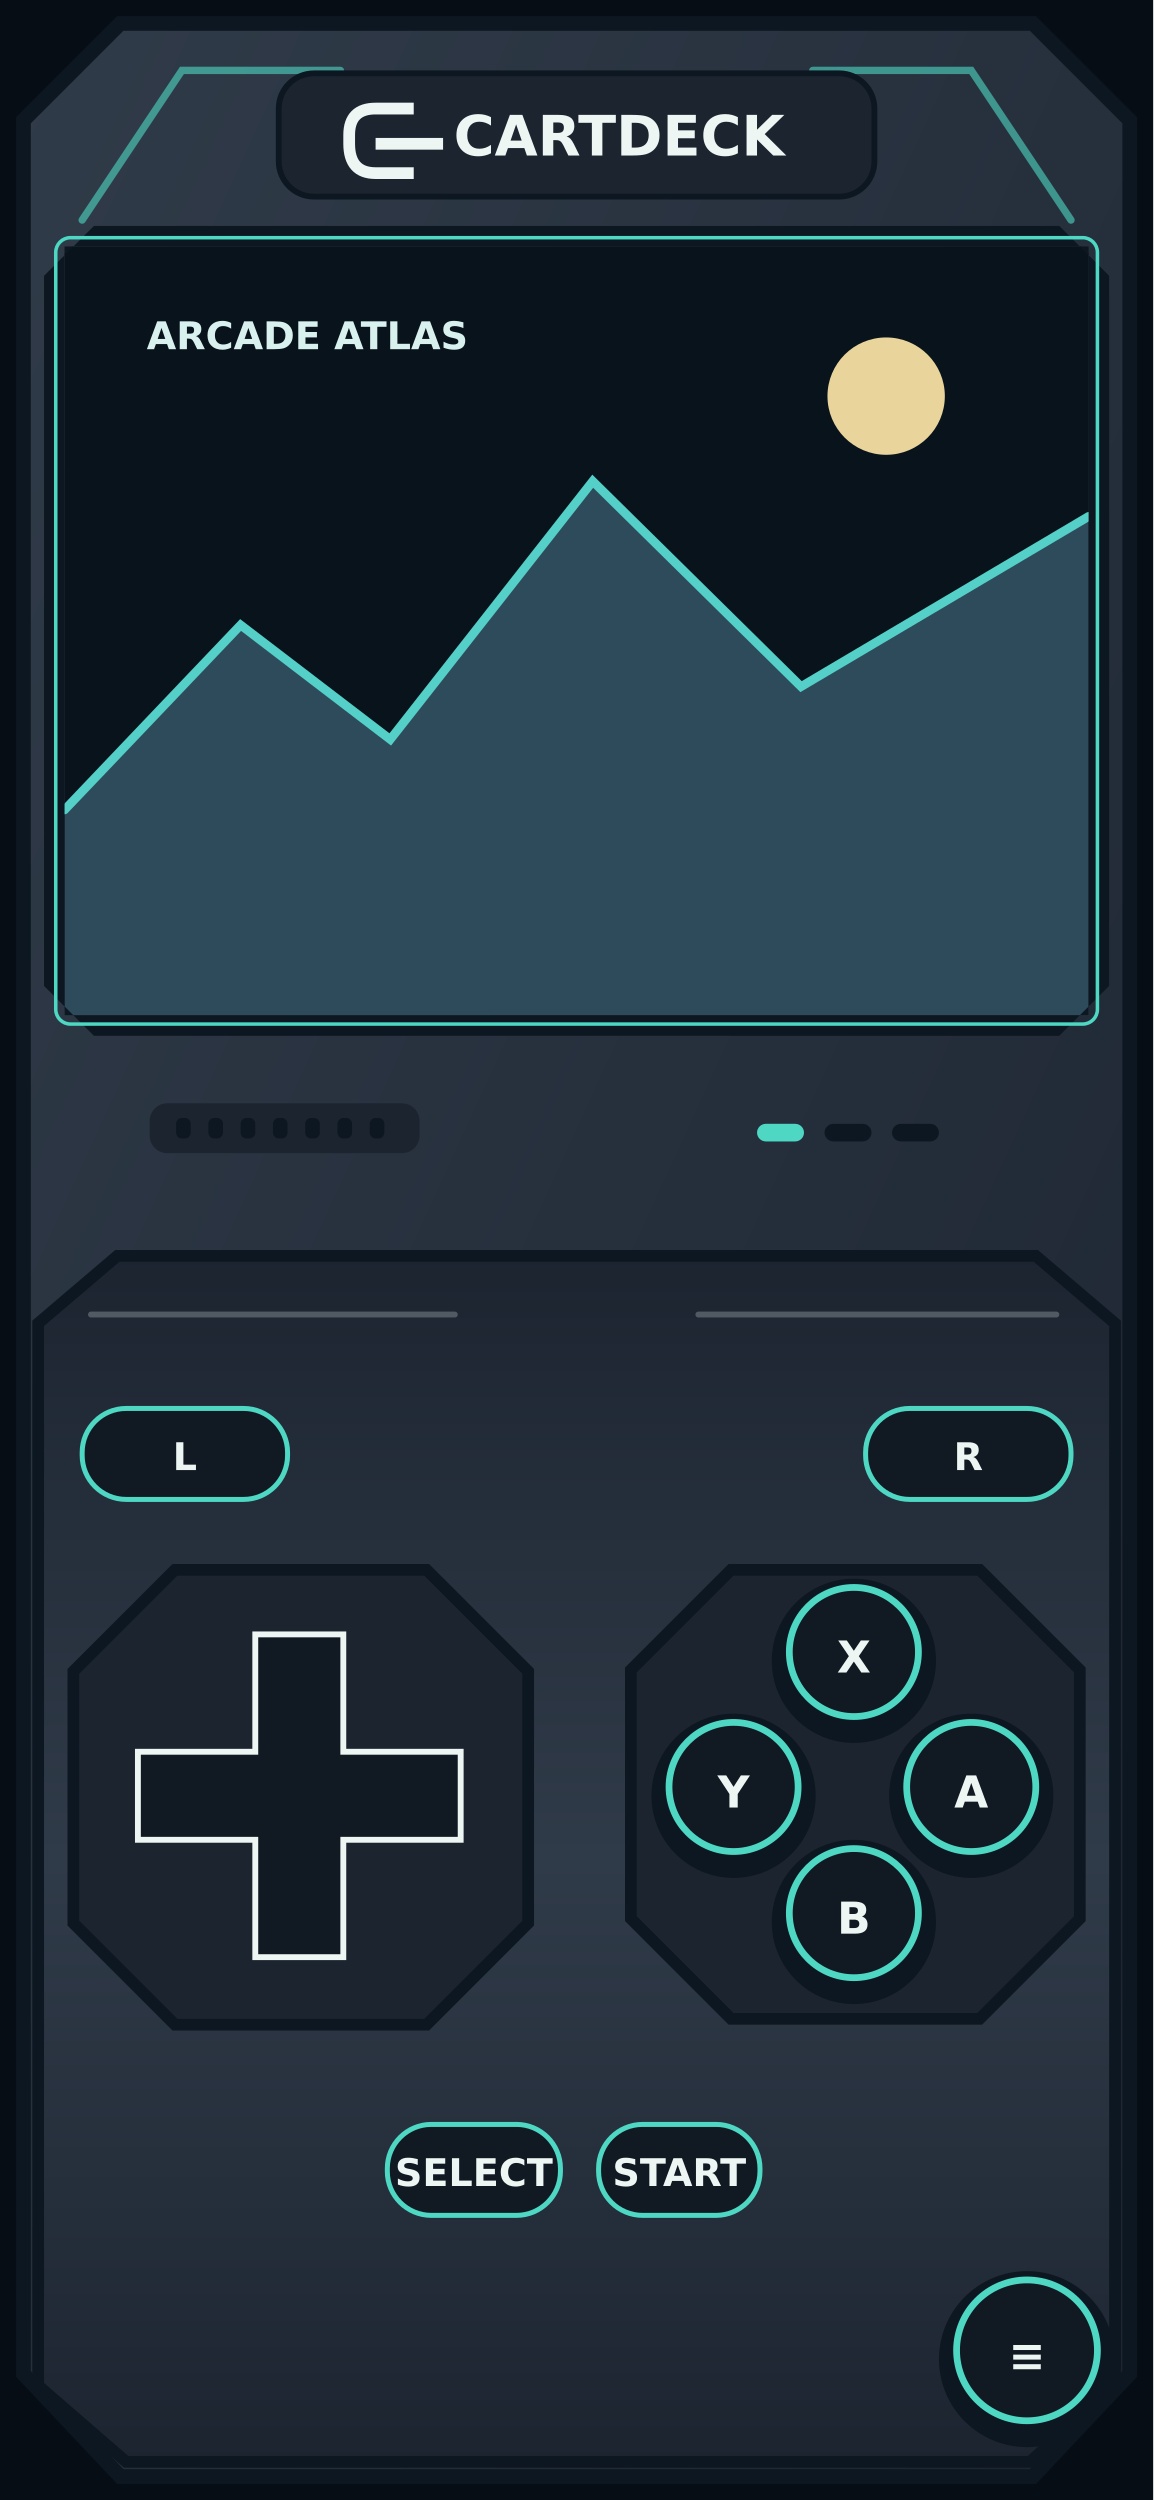
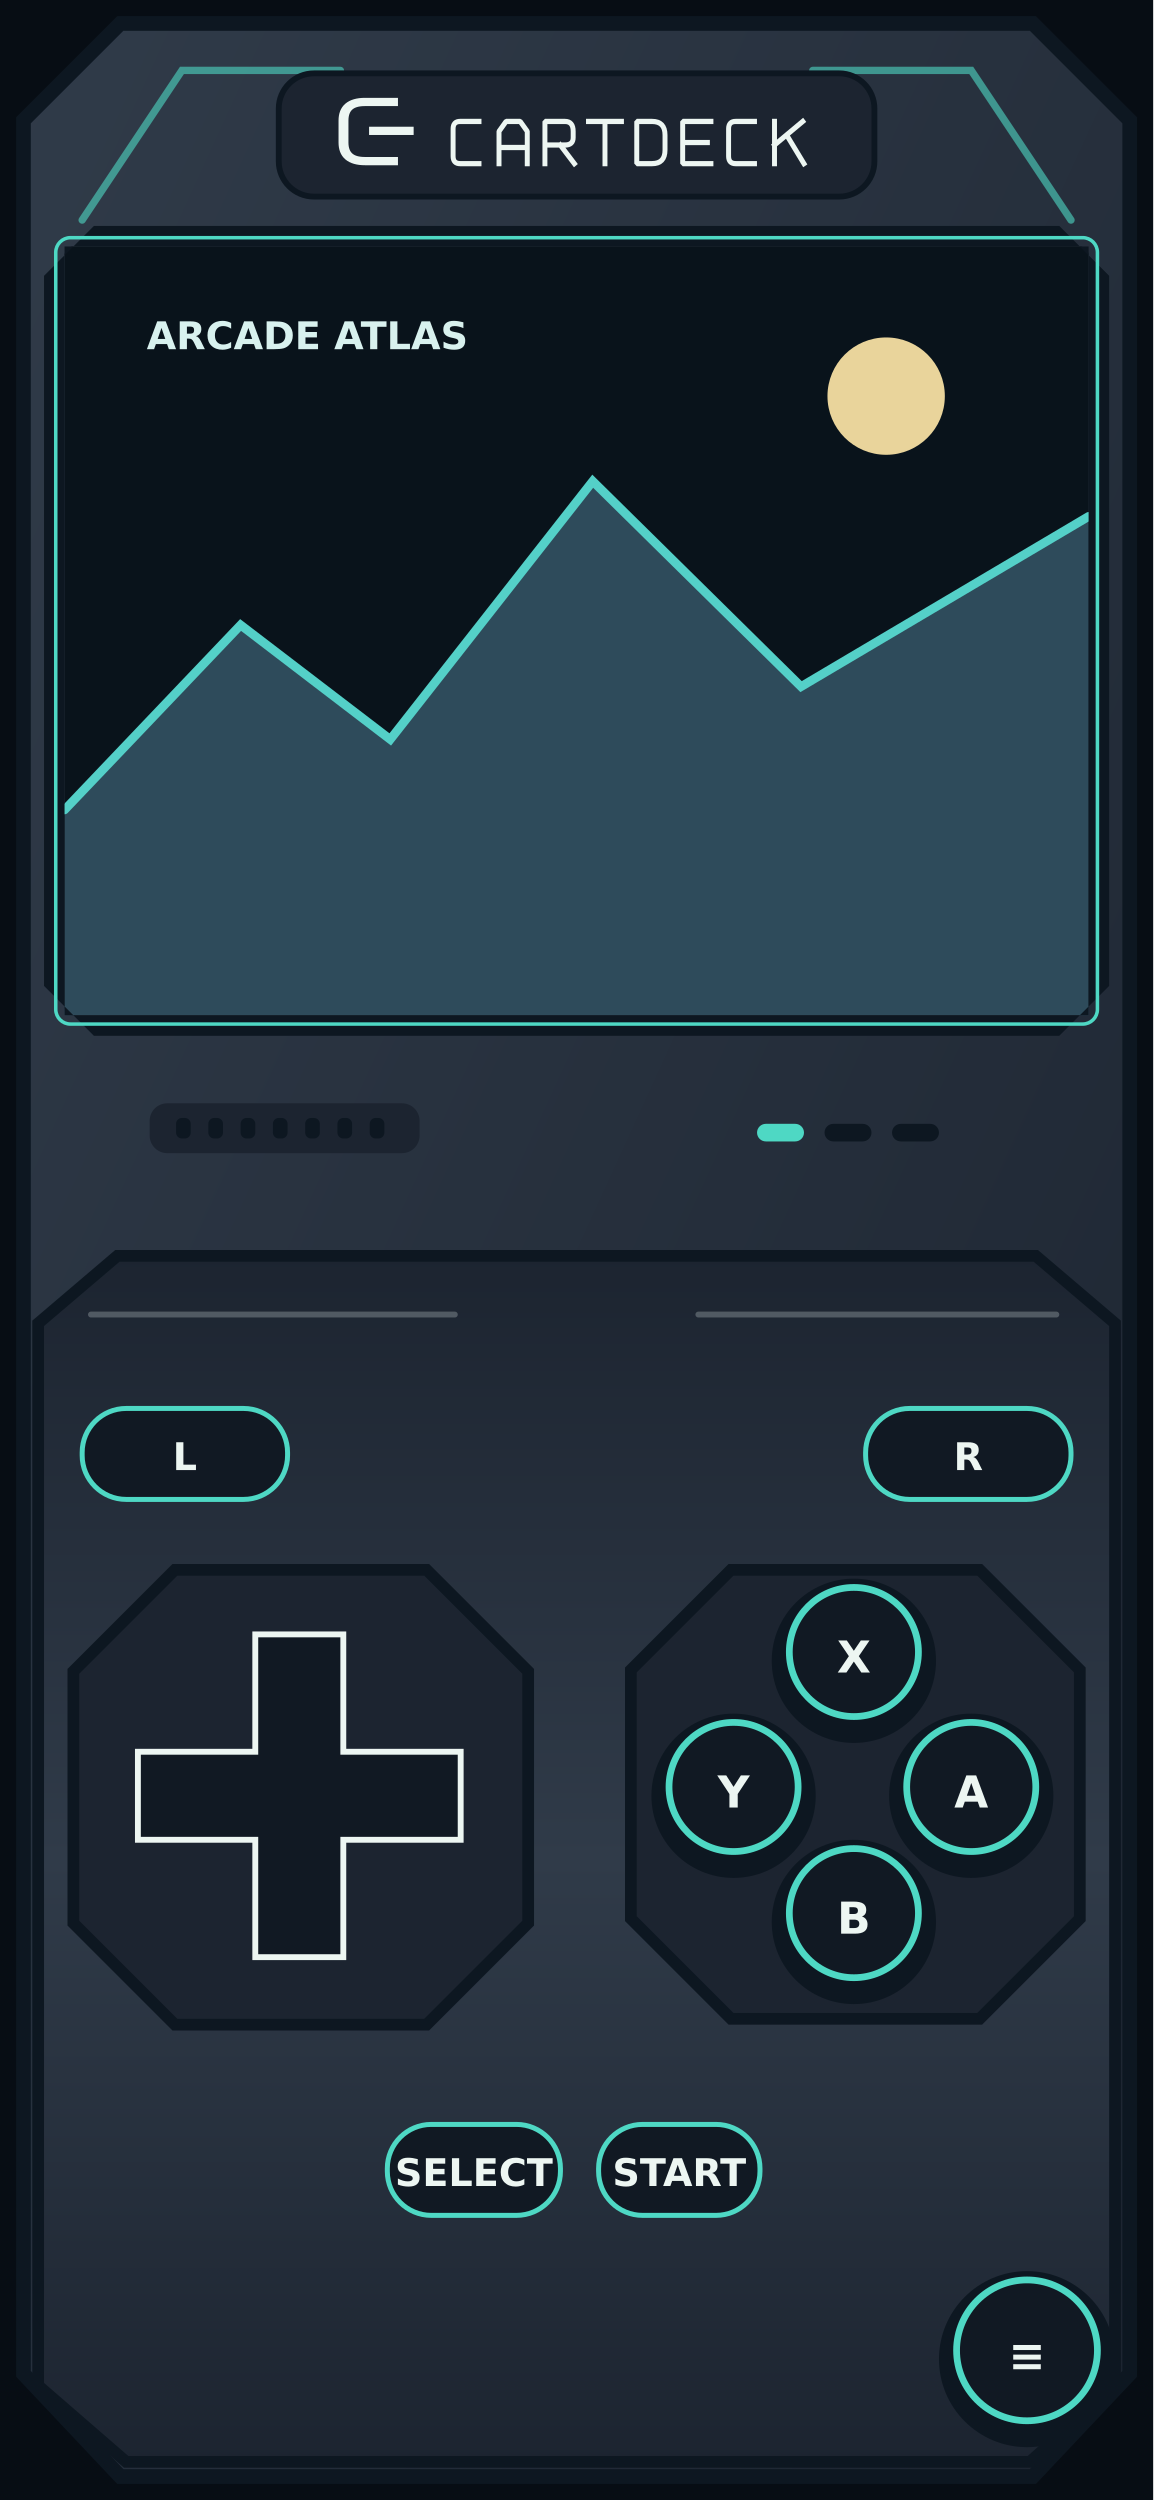
<svg xmlns="http://www.w3.org/2000/svg" viewBox="0 0 393 852" role="img" aria-label="CARTDECK four original hardware reference">
  <defs>
    <linearGradient id="body" x1="0" y1="0" x2="1" y2="1">
      <stop stop-color="#303B49" />
      <stop offset="1" stop-color="#1C2430" />
    </linearGradient>
    <linearGradient id="deck" x1="0" y1="0" x2="0" y2="1">
      <stop stop-color="#1C2430" />
      <stop offset=".5" stop-color="#303B49" />
      <stop offset="1" stop-color="#1C2430" />
    </linearGradient>
    <filter id="blur">
      <feGaussianBlur stdDeviation="4" />
    </filter>
  </defs>
  <rect x="0" y="0" width="393" height="852" rx="0" fill="#070D14" stroke="none" stroke-width="1" />
  <path d="M41 8H352L385 41V809L352 844H41L8 809V41Z" fill="url(#body)" stroke="#0D1721" stroke-width="5" />
  <path d="M28 75L62 24H116 M277 24H331L365 75" fill="none" stroke="#4ED8C4" stroke-width="2.5" opacity="0.6" stroke-linecap="round" />
  <rect x="22" y="84" width="349" height="262" rx="3" fill="#09131B" stroke="none" stroke-width="1" />
  <path d="M22 275L82 213L133 252L202 164L273 234L371 176V346H22Z" fill="#2E4B5B" />
  <path d="M22 276L82 213L133 252L202 164L273 234L371 176" fill="none" stroke="#54D0C8" stroke-width="3" opacity="1" stroke-linecap="round" />
  <circle cx="302" cy="135" r="20" fill="#E9D49B" />
  <text x="50" y="119" fill="#D8F1EE" text-anchor="start" font-family="DejaVu Sans, sans-serif" font-size="13" font-weight="650">ARCADE ATLAS</text>
  <path d="M32 77H361L378 94V336L361 353H32L15 336V94Z M22 84H371V346H22Z" fill="#0D1721" fill-rule="evenodd" />
  <rect x="19" y="81" width="355" height="268" rx="5" fill="none" stroke="#4ED8C4" stroke-width="1.2" />
  <rect x="95" y="25" width="203" height="42" rx="12" fill="#1C2430" stroke="#0D1721" stroke-width="2" />
-   <path d="M139 37H128Q119 37 119 46V49Q119 59 128 59H139 M130 49H149" stroke="#EDF6F2" fill="none" stroke-width="4" stroke-linecap="square" />
-   <text x="211" y="53" fill="#EDF6F2" text-anchor="middle" font-family="DejaVu Sans, sans-serif" font-size="19" font-weight="650">CARTDECK</text>
+   <g data-cd-canonical-brand="true" transform="translate(112 31) scale(0.28125 0.234375)">
+     <g fill="none" stroke="#EDF6F2" stroke-width="12" stroke-linecap="square">
+       <path d="M78 16H44Q18 16 18 43V75Q18 102 44 102H78" />
+       <path d="M55 58H97" />
+     </g>
+   </g>
+   <g data-cd-canonical-brand="true" transform="translate(150 38) scale(0.401235 0.423077)">
+     <g fill="none" stroke="#EDF6F2" stroke-width="4.2" stroke-linecap="square" stroke-linejoin="bevel">
+       <path transform="translate(7 0)" d="M26 8H10Q4 8 4 14V36Q4 42 10 42H26" />
+       <path transform="translate(46 0)" d="M4 42V16L10 8H22L28 16V42M4 29H28" />
+       <path transform="translate(85 0)" d="M4 42V8H21Q28 8 28 16V21Q28 27 21 27H4M17 27L29 42" />
+       <path transform="translate(124 0)" d="M2 8H30M16 8V42" />
+       <path transform="translate(163 0)" d="M4 8V42H17Q28 42 28 31V19Q28 8 17 8Z" />
+       <path transform="translate(202 0)" d="M28 8H4V42H28M4 25H25" />
+       <path transform="translate(241 0)" d="M26 8H10Q4 8 4 14V36Q4 42 10 42H26" />
+       <path transform="translate(280 0)" d="M4 8V42M28 8L4 27M15 20L29 42" />
+     </g>
+   </g>
  <path d="M40 428H353L380 451V813L351 839H43L13 813V451Z" fill="url(#deck)" stroke="#0D1721" stroke-width="4" />
  <path d="M31 448H155 M238 448H360" fill="none" stroke="#EDF6F2" stroke-width="2" opacity="0.25" stroke-linecap="round" />
  <rect x="51" y="376" width="92" height="17" rx="6" fill="#1C2430" stroke="none" stroke-width="1" />
  <rect x="60" y="381" width="5" height="7" rx="2" fill="#0D1721" stroke="none" stroke-width="1" />
  <rect x="71" y="381" width="5" height="7" rx="2" fill="#0D1721" stroke="none" stroke-width="1" />
  <rect x="82" y="381" width="5" height="7" rx="2" fill="#0D1721" stroke="none" stroke-width="1" />
  <rect x="93" y="381" width="5" height="7" rx="2" fill="#0D1721" stroke="none" stroke-width="1" />
  <rect x="104" y="381" width="5" height="7" rx="2" fill="#0D1721" stroke="none" stroke-width="1" />
  <rect x="115" y="381" width="5" height="7" rx="2" fill="#0D1721" stroke="none" stroke-width="1" />
  <rect x="126" y="381" width="5" height="7" rx="2" fill="#0D1721" stroke="none" stroke-width="1" />
  <rect x="258" y="383" width="16" height="6" rx="3" fill="#4ED8C4" stroke="none" stroke-width="1" />
  <rect x="281" y="383" width="16" height="6" rx="3" fill="#0D1721" stroke="none" stroke-width="1" />
  <rect x="304" y="383" width="16" height="6" rx="3" fill="#0D1721" stroke="none" stroke-width="1" />
  <path d="M59.6 535H145.4L180 569.6V655.4L145.4 690H59.6L25 655.4V569.6Z" fill="#1C2430" stroke="#0D1721" stroke-width="4" />
  <path d="M87 557H117V597H157V627H117V667H87V627H47V597H87Z" fill="#111923" stroke="#EDF6F2" stroke-width="2" />
  <path d="M249.12 535H333.88L368 569.12V653.88L333.88 688H249.12L215 653.88V569.12Z" fill="#1C2430" stroke="#0D1721" stroke-width="4" />
  <circle cx="291" cy="566" r="28" fill="#0D1721" />
  <circle cx="291" cy="563" r="22" fill="#111923" stroke="#4ED8C4" stroke-width="2.3" />
  <text x="291" y="570" fill="#EDF6F2" text-anchor="middle" font-family="DejaVu Sans, sans-serif" font-size="15" font-weight="650">X</text>
  <circle cx="331" cy="612" r="28" fill="#0D1721" />
  <circle cx="331" cy="609" r="22" fill="#111923" stroke="#4ED8C4" stroke-width="2.3" />
  <text x="331" y="616" fill="#EDF6F2" text-anchor="middle" font-family="DejaVu Sans, sans-serif" font-size="15" font-weight="650">A</text>
  <circle cx="291" cy="655" r="28" fill="#0D1721" />
  <circle cx="291" cy="652" r="22" fill="#111923" stroke="#4ED8C4" stroke-width="2.3" />
  <text x="291" y="659" fill="#EDF6F2" text-anchor="middle" font-family="DejaVu Sans, sans-serif" font-size="15" font-weight="650">B</text>
  <circle cx="250" cy="612" r="28" fill="#0D1721" />
  <circle cx="250" cy="609" r="22" fill="#111923" stroke="#4ED8C4" stroke-width="2.3" />
  <text x="250" y="616" fill="#EDF6F2" text-anchor="middle" font-family="DejaVu Sans, sans-serif" font-size="15" font-weight="650">Y</text>
  <rect x="28" y="480" width="70" height="31" rx="15" fill="#111923" stroke="#4ED8C4" stroke-width="1.7" />
  <text x="63" y="501" fill="#EDF6F2" text-anchor="middle" font-family="DejaVu Sans, sans-serif" font-size="13" font-weight="650">L</text>
  <rect x="295" y="480" width="70" height="31" rx="15" fill="#111923" stroke="#4ED8C4" stroke-width="1.7" />
  <text x="330" y="501" fill="#EDF6F2" text-anchor="middle" font-family="DejaVu Sans, sans-serif" font-size="13" font-weight="650">R</text>
  <rect x="132" y="724" width="59" height="31" rx="15" fill="#111923" stroke="#4ED8C4" stroke-width="1.7" />
  <text x="161.5" y="745" fill="#EDF6F2" text-anchor="middle" font-family="DejaVu Sans, sans-serif" font-size="13" font-weight="650">SELECT</text>
  <rect x="204" y="724" width="55" height="31" rx="15" fill="#111923" stroke="#4ED8C4" stroke-width="1.7" />
  <text x="231.5" y="745" fill="#EDF6F2" text-anchor="middle" font-family="DejaVu Sans, sans-serif" font-size="13" font-weight="650">START</text>
  <circle cx="350" cy="804" r="30" fill="#0D1721" />
  <circle cx="350" cy="801" r="24" fill="#111923" stroke="#4ED8C4" stroke-width="2.3" />
  <text x="350" y="808" fill="#EDF6F2" text-anchor="middle" font-family="DejaVu Sans, sans-serif" font-size="15" font-weight="650">≡</text>
</svg>
